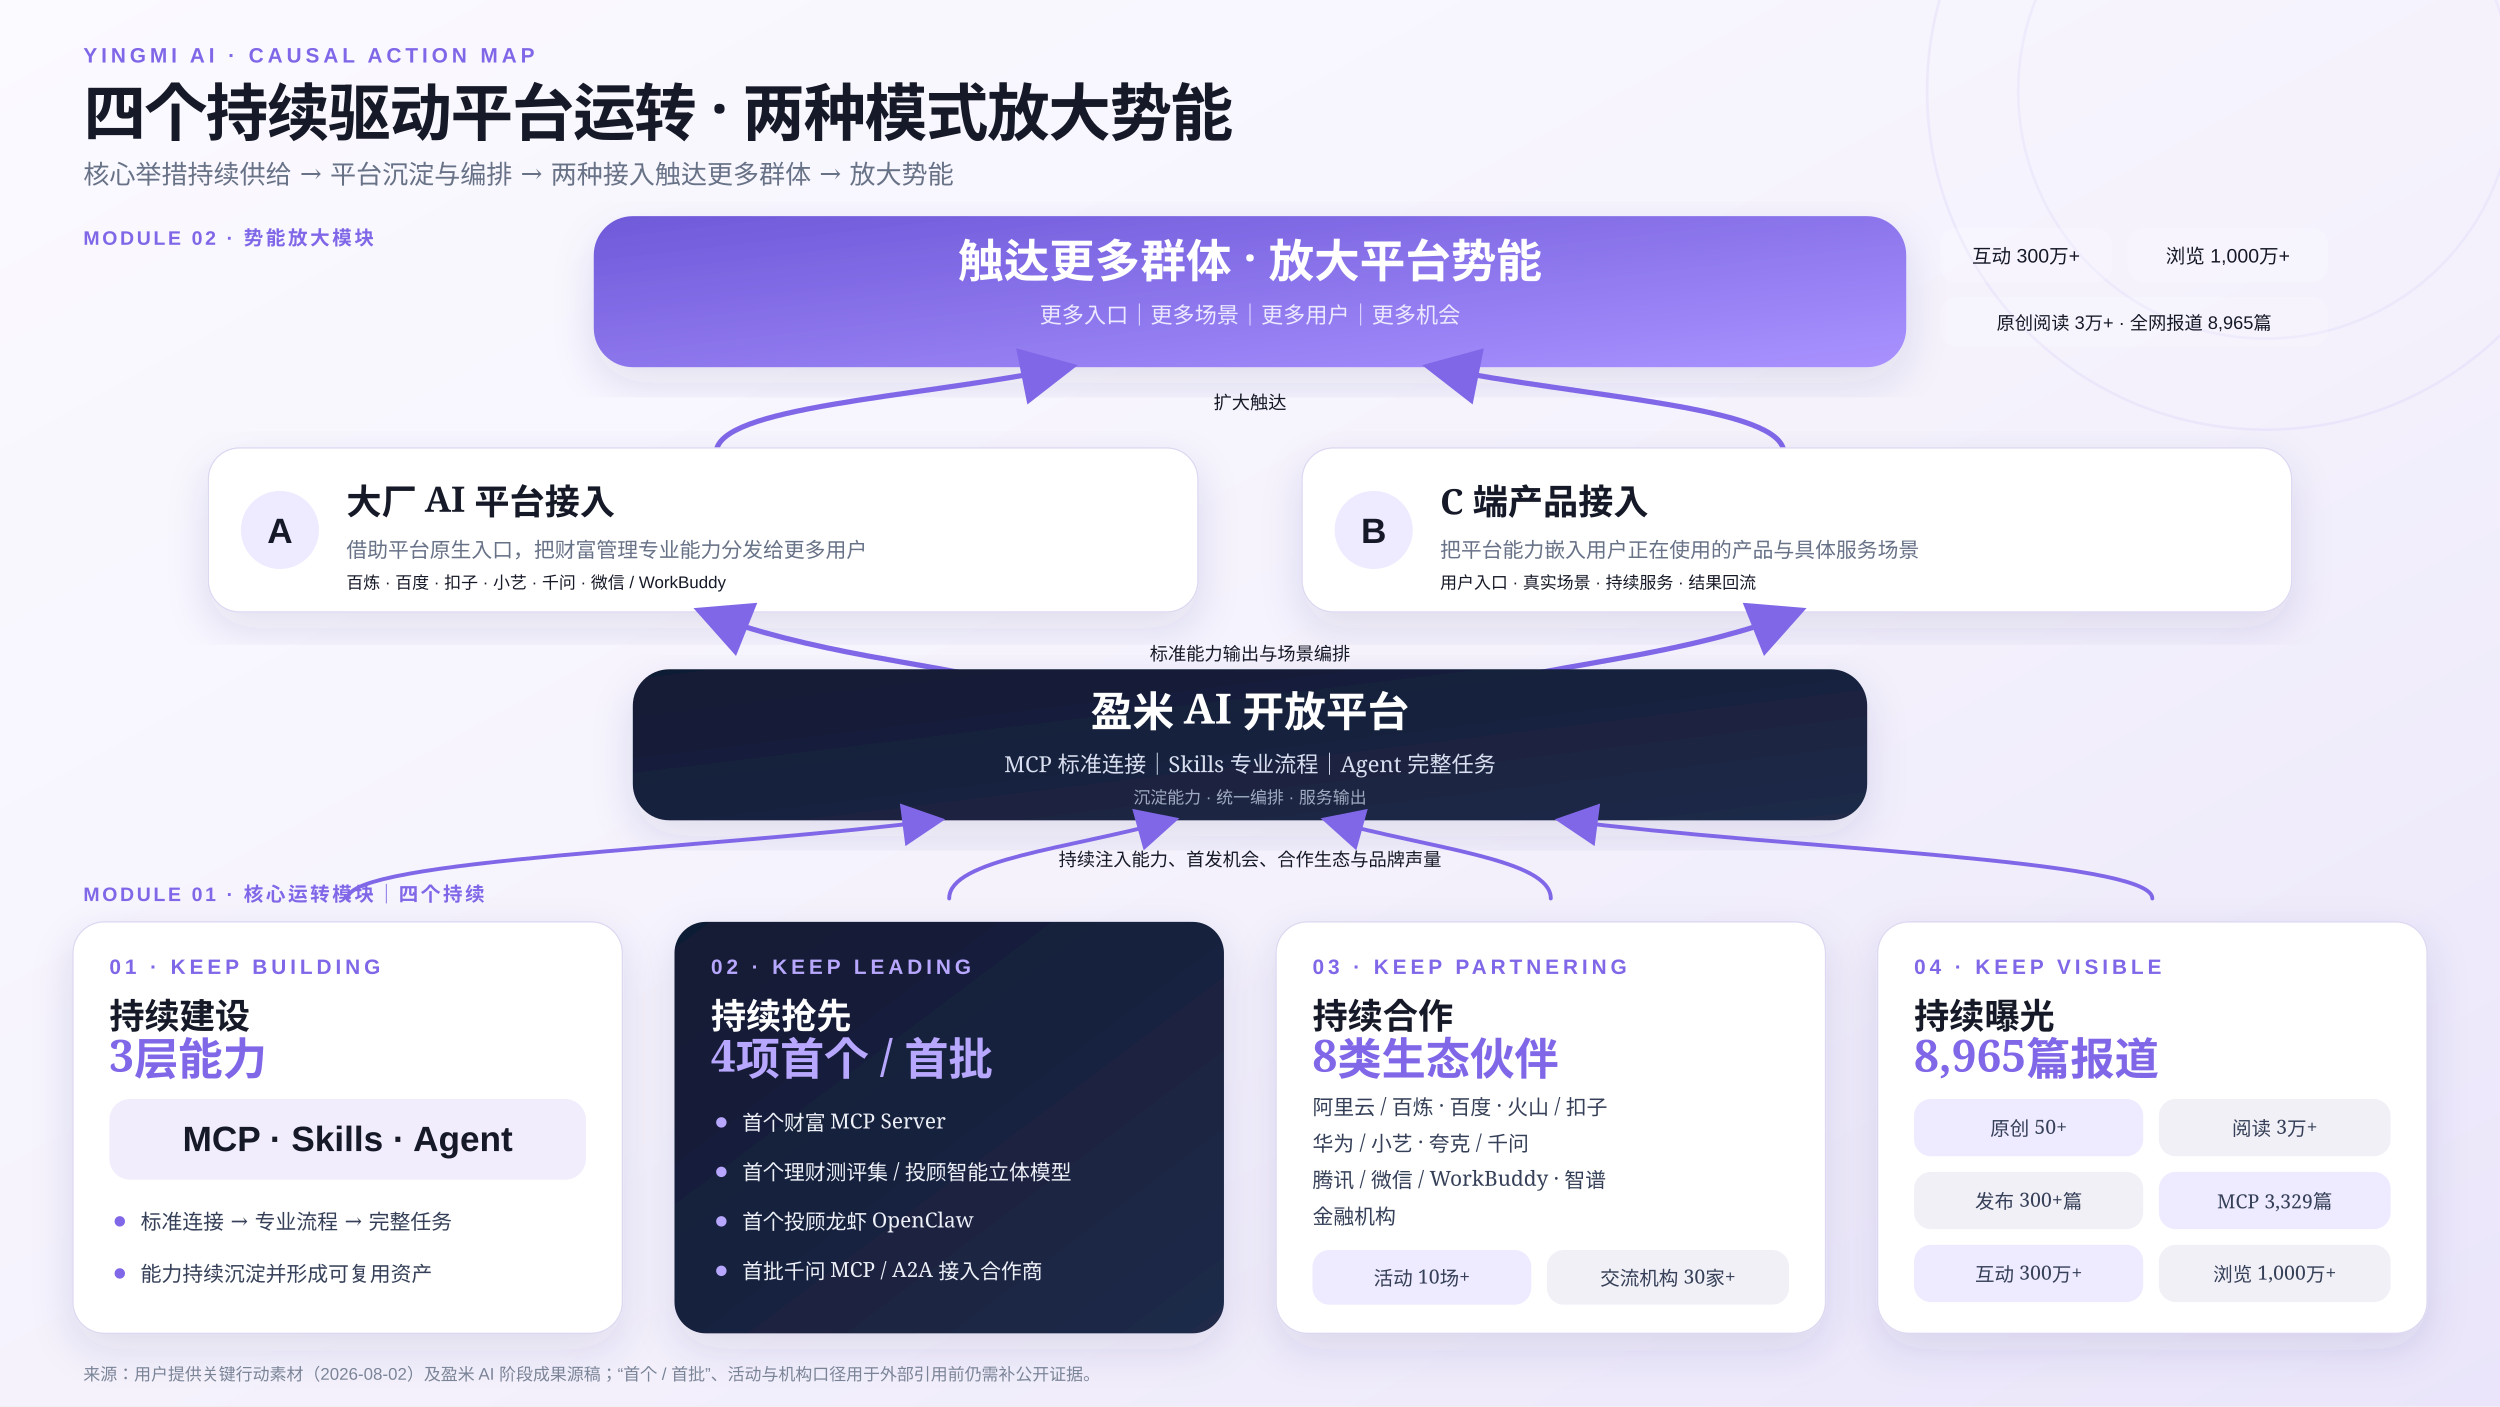
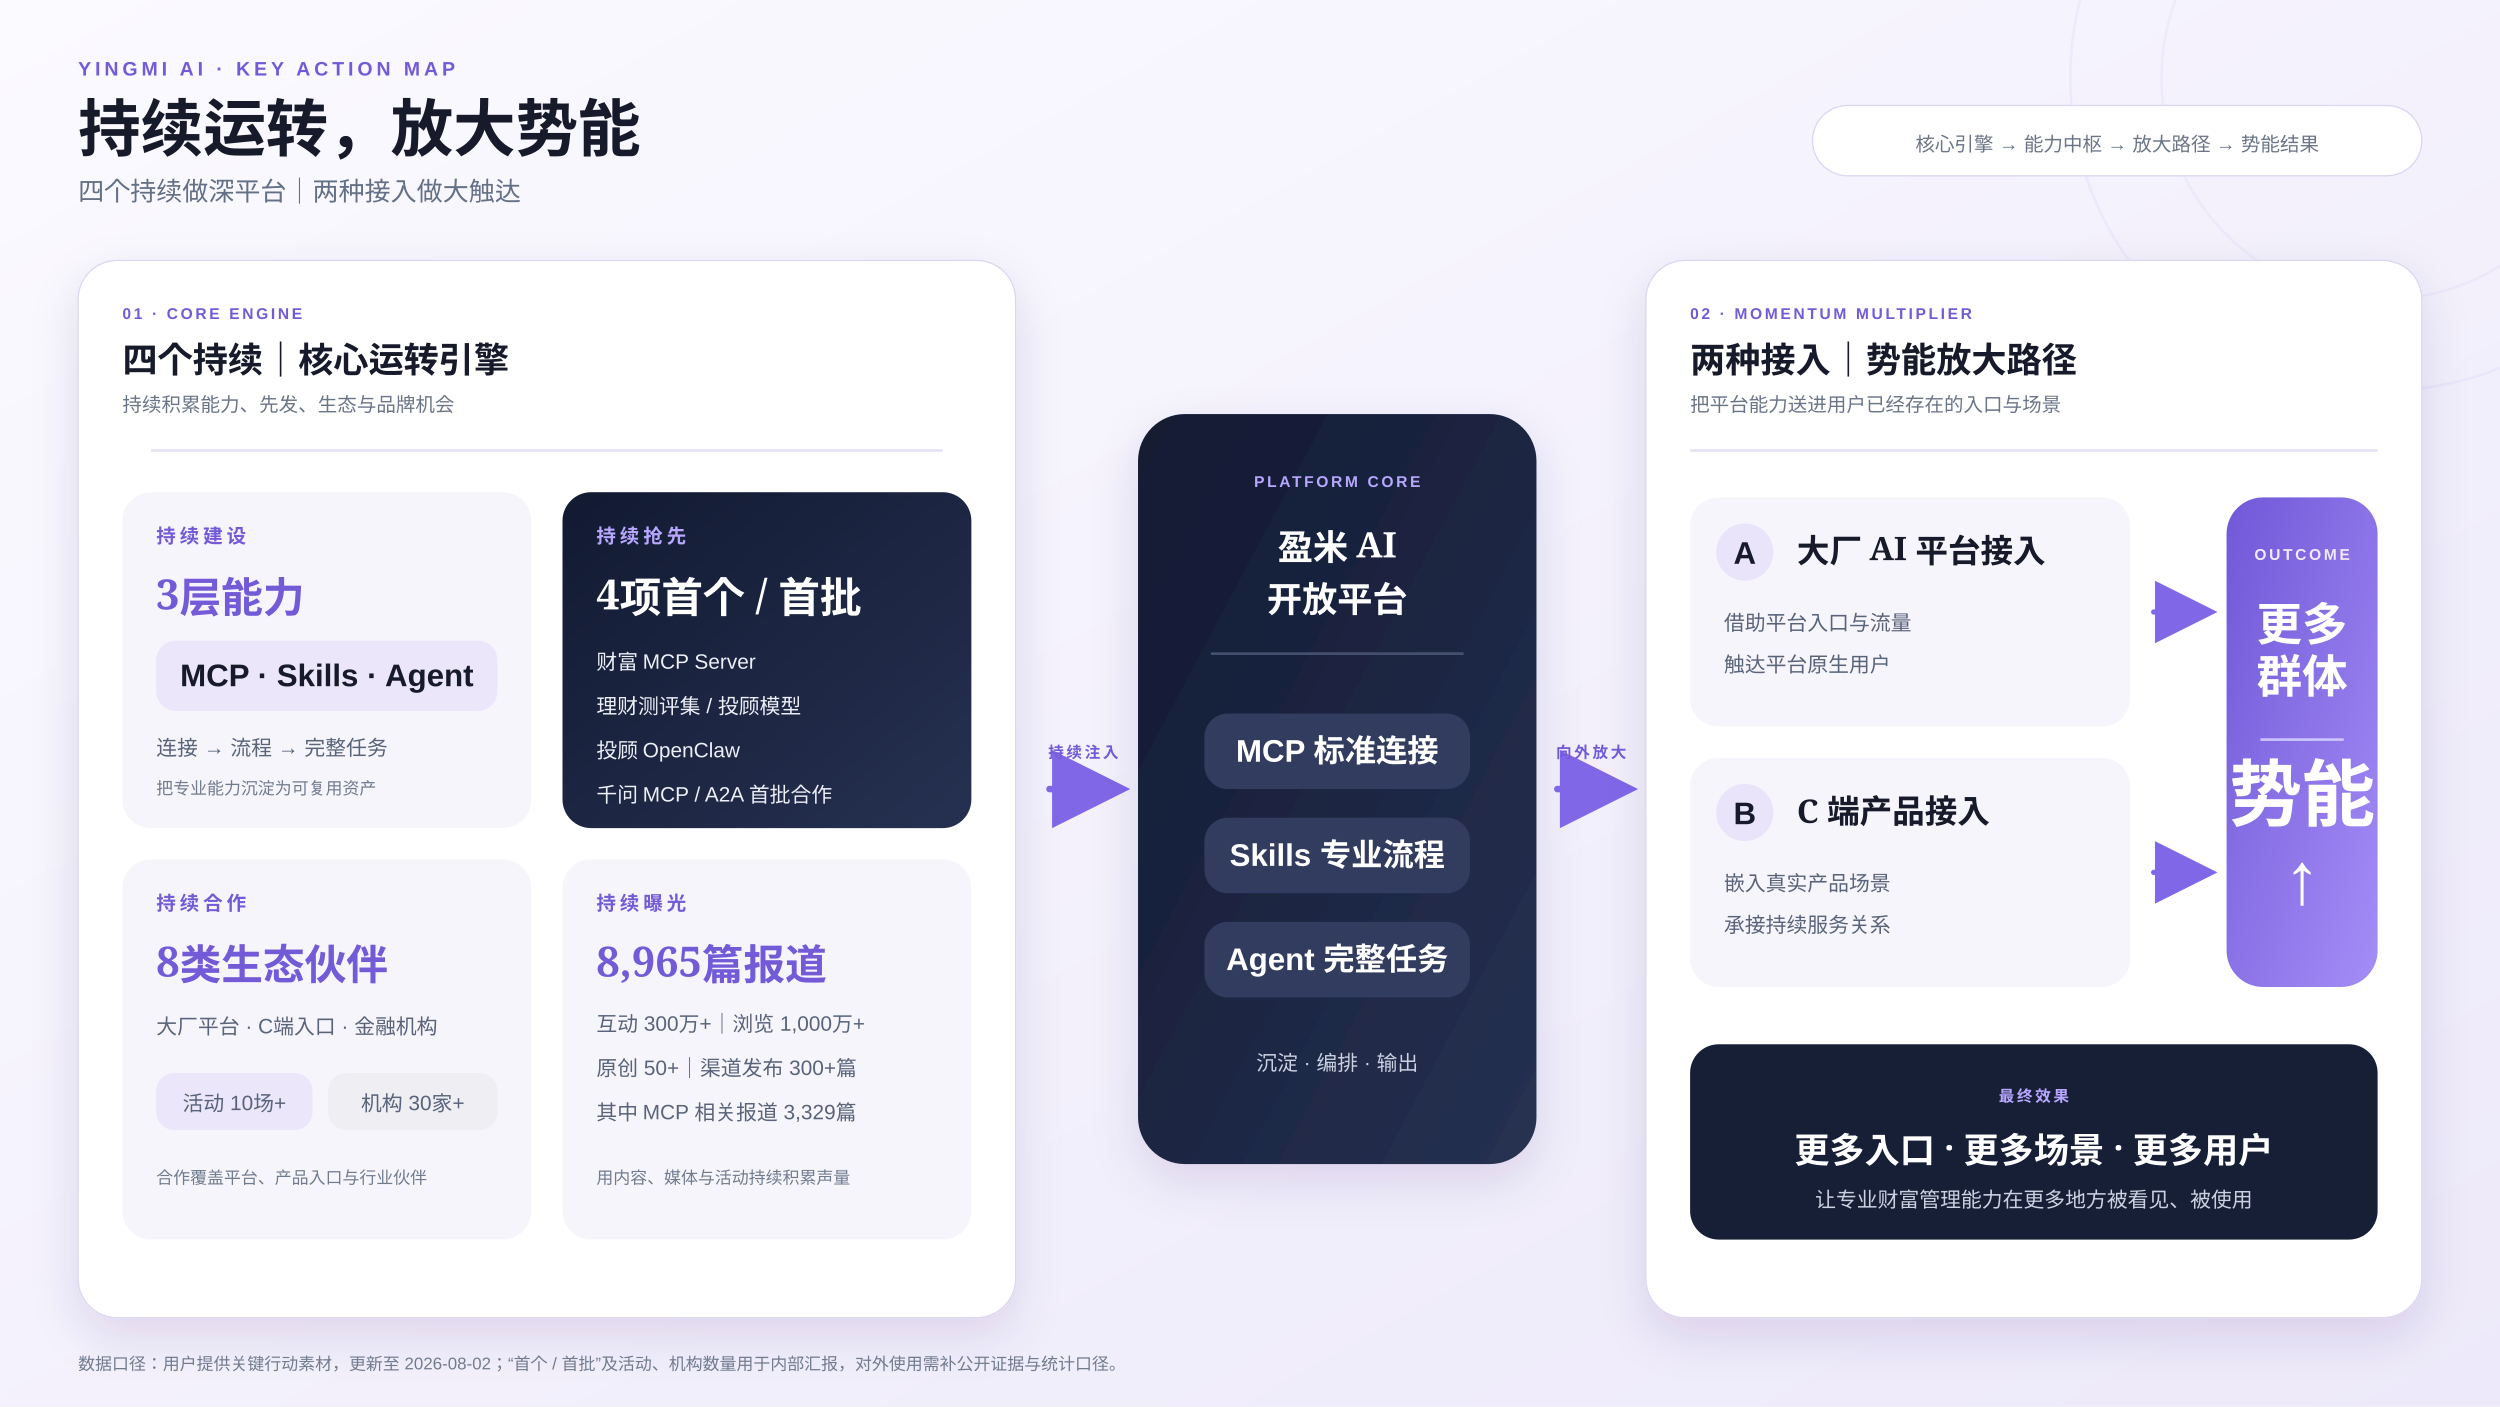
<svg xmlns="http://www.w3.org/2000/svg" width="1920" height="1080" viewBox="0 0 1920 1080" role="img" aria-labelledby="title desc">
  <defs>
    <linearGradient id="bg" x1="0" y1="0" x2="1" y2="1">
-       <stop offset="0" stop-color="#fbfaff" />
-       <stop offset="0.58" stop-color="#f4f1fc" />
-       <stop offset="1" stop-color="#eae5fa" />
+       <stop stop-color="#fbfaff" />
+       <stop offset="1" stop-color="#ede9fa" />
    </linearGradient>
    <linearGradient id="violet" x1="0" y1="0" x2="1" y2="1">
-       <stop offset="0" stop-color="#6f59d9" />
-       <stop offset="1" stop-color="#a992ff" />
+       <stop stop-color="#7058d8" />
+       <stop offset="1" stop-color="#a58df7" />
    </linearGradient>
    <linearGradient id="navy" x1="0" y1="0" x2="1" y2="1">
-       <stop offset="0" stop-color="#111a33" />
-       <stop offset="1" stop-color="#202a49" />
+       <stop stop-color="#121a32" />
+       <stop offset="1" stop-color="#263151" />
    </linearGradient>
    <filter id="shadow" x="-20%" y="-20%" width="140%" height="140%">
-       <feDropShadow dx="0" dy="12" stdDeviation="16" flood-color="#3b2a75" flood-opacity="0.12" />
+       <feDropShadow dx="0" dy="14" stdDeviation="18" flood-color="#342568" flood-opacity=".12" />
    </filter>
-     <marker id="arrow" markerWidth="11" markerHeight="11" refX="9" refY="5.5" orient="auto">
-       <path d="M0,0 L11,5.5 L0,11 Z" fill="#8067e8" />
+     <marker id="arrow" markerWidth="12" markerHeight="12" refX="10" refY="6" orient="auto">
+       <path d="M0 0L12 6L0 12Z" fill="#8067e8" />
    </marker>
    <style>
-       text{font-family:"Songti SC","Noto Serif SC",STSong,SimSun,serif;fill:#161927}
-       .sans{font-family:"PingFang SC","Microsoft YaHei",Arial,sans-serif}
-       .eyebrow{font-size:16px;font-weight:700;letter-spacing:3px;fill:#8067e8}
-       .title{font-size:48px;font-weight:700;letter-spacing:-1px}
-       .subtitle{font-size:20px;fill:#687287}
-       .module{font-size:15px;font-weight:700;letter-spacing:2px;fill:#8067e8}
-       .outcome{font-size:35px;font-weight:700;fill:#ffffff}
-       .outcome-sub{font-size:17px;fill:#ede9ff}
-       .mode-title{font-size:27px;font-weight:700}
-       .mode-body{font-size:16px;fill:#687287}
-       .platform-title{font-size:32px;font-weight:700;fill:#ffffff}
-       .platform-sub{font-size:17px;fill:#d9dff0}
-       .card-title{font-size:27px;font-weight:700}
-       .card-sub{font-size:15px;fill:#687287}
-       .metric{font-size:34px;font-weight:700;fill:#8067e8}
-       .metric-light{font-size:34px;font-weight:700;fill:#b8a7ff}
-       .bullet{font-size:16px;fill:#354058}
-       .bullet-light{font-size:16px;fill:#eef0f8}
-       .chip{font-size:15px;fill:#354058}
-       .chip-light{font-size:15px;fill:#eef0f8}
-       .note{font-size:13px;fill:#7a8497}
+       text{font-family:"PingFang SC","Microsoft YaHei",Arial,sans-serif;fill:#171a2a}.serif{font-family:"Songti SC","Noto Serif SC",STSong,SimSun,serif}.eyebrow{font-size:15px;font-weight:750;letter-spacing:3px;fill:#735bd8}.headline{font-size:48px;font-weight:750}.subhead{font-size:20px;fill:#647086}.group-title{font-size:27px;font-weight:750}.group-note{font-size:15px;fill:#6b7588}.card-title{font-size:24px;font-weight:750}.metric{font-size:32px;font-weight:750;fill:#735bd8}.body{font-size:16px;fill:#59647a}.tiny{font-size:13px;fill:#707b8e}.white{fill:#fff}.pale{fill:#e6e9f4}.mode-title{font-size:25px;font-weight:750}.result-main{font-size:35px;font-weight:750;fill:#fff}.result-number{font-size:56px;font-weight:800;fill:#fff}.stage{font-size:12px;font-weight:800;letter-spacing:2px;fill:#735bd8}
    </style>
  </defs>
  <rect width="1920" height="1080" fill="url(#bg)" />
-   <circle cx="1740" cy="70" r="260" fill="none" stroke="#8067e8" stroke-opacity="0.08" stroke-width="2" />
-   <circle cx="1740" cy="70" r="190" fill="none" stroke="#8067e8" stroke-opacity="0.07" stroke-width="2" />
-   <text x="64" y="48" class="eyebrow sans">YINGMI AI · CAUSAL ACTION MAP</text>
-   <text x="64" y="104" class="title">四个持续驱动平台运转 · 两种模式放大势能</text>
-   <text x="64" y="141" class="subtitle">核心举措持续供给 → 平台沉淀与编排 → 两种接入触达更多群体 → 放大势能</text>
-   <text x="64" y="188" class="module sans">MODULE 02 · 势能放大模块</text>
-   <rect x="456" y="166" width="1008" height="116" rx="30" fill="url(#violet)" filter="url(#shadow)" />
-   <text x="960" y="213" class="outcome" text-anchor="middle">触达更多群体 · 放大平台势能</text>
-   <text x="960" y="248" class="outcome-sub" text-anchor="middle">更多入口｜更多场景｜更多用户｜更多机会</text>
-   <rect x="1490" y="175" width="132" height="42" rx="13" fill="#ffffff" fill-opacity="0.18" />
-   <text x="1556" y="202" class="sans" font-size="15" fill="#ffffff" text-anchor="middle">互动 300万+</text>
-   <rect x="1634" y="175" width="154" height="42" rx="13" fill="#ffffff" fill-opacity="0.18" />
-   <text x="1711" y="202" class="sans" font-size="15" fill="#ffffff" text-anchor="middle">浏览 1,000万+</text>
-   <rect x="1490" y="228" width="298" height="38" rx="13" fill="#ffffff" fill-opacity="0.14" />
-   <text x="1639" y="253" class="sans" font-size="14" fill="#ffffff" text-anchor="middle">原创阅读 3万+ · 全网报道 8,965篇</text>
-   <path d="M550 348 C550 312 700 306 820 282" fill="none" stroke="#8067e8" stroke-width="4" stroke-linecap="round" marker-end="url(#arrow)" />
-   <path d="M1370 348 C1370 312 1220 306 1100 282" fill="none" stroke="#8067e8" stroke-width="4" stroke-linecap="round" marker-end="url(#arrow)" />
-   <text x="960" y="314" class="sans" font-size="14" fill="#8067e8" text-anchor="middle">扩大触达</text>
-   <rect x="160" y="344" width="760" height="126" rx="24" fill="#ffffff" stroke="#ddd7f1" filter="url(#shadow)" />
-   <circle cx="215" cy="407" r="30" fill="#eeeaff" />
-   <text x="215" y="417" class="sans" font-size="27" font-weight="700" fill="#8067e8" text-anchor="middle">A</text>
-   <text x="266" y="395" class="mode-title">大厂 AI 平台接入</text>
-   <text x="266" y="428" class="mode-body">借助平台原生入口，把财富管理专业能力分发给更多用户</text>
-   <text x="266" y="452" class="sans" font-size="13" fill="#8067e8">百炼 · 百度 · 扣子 · 小艺 · 千问 · 微信 / WorkBuddy</text>
-   <rect x="1000" y="344" width="760" height="126" rx="24" fill="#ffffff" stroke="#ddd7f1" filter="url(#shadow)" />
-   <circle cx="1055" cy="407" r="30" fill="#eeeaff" />
-   <text x="1055" y="417" class="sans" font-size="27" font-weight="700" fill="#8067e8" text-anchor="middle">B</text>
-   <text x="1106" y="395" class="mode-title">C 端产品接入</text>
-   <text x="1106" y="428" class="mode-body">把平台能力嵌入用户正在使用的产品与具体服务场景</text>
-   <text x="1106" y="452" class="sans" font-size="13" fill="#8067e8">用户入口 · 真实场景 · 持续服务 · 结果回流</text>
-   <path d="M760 522 C720 510 620 502 540 470" fill="none" stroke="#8067e8" stroke-width="4" stroke-linecap="round" marker-end="url(#arrow)" />
-   <path d="M1160 522 C1200 510 1300 502 1380 470" fill="none" stroke="#8067e8" stroke-width="4" stroke-linecap="round" marker-end="url(#arrow)" />
-   <text x="960" y="507" class="sans" font-size="14" fill="#8067e8" text-anchor="middle">标准能力输出与场景编排</text>
-   <rect x="486" y="514" width="948" height="116" rx="28" fill="url(#navy)" filter="url(#shadow)" />
-   <text x="960" y="558" class="platform-title" text-anchor="middle">盈米 AI 开放平台</text>
-   <text x="960" y="593" class="platform-sub" text-anchor="middle">MCP 标准连接｜Skills 专业流程｜Agent 完整任务</text>
-   <text x="960" y="617" class="sans" font-size="13" style="fill:#9fabc1" text-anchor="middle">沉淀能力 · 统一编排 · 服务输出</text>
-   <path d="M267 690 C267 660 550 652 720 630" fill="none" stroke="#8067e8" stroke-width="3" stroke-linecap="round" marker-end="url(#arrow)" />
-   <path d="M729 690 C729 660 820 652 900 630" fill="none" stroke="#8067e8" stroke-width="3" stroke-linecap="round" marker-end="url(#arrow)" />
-   <path d="M1191 690 C1191 660 1100 652 1020 630" fill="none" stroke="#8067e8" stroke-width="3" stroke-linecap="round" marker-end="url(#arrow)" />
-   <path d="M1653 690 C1653 660 1370 652 1200 630" fill="none" stroke="#8067e8" stroke-width="3" stroke-linecap="round" marker-end="url(#arrow)" />
-   <text x="960" y="665" class="sans" font-size="14" fill="#8067e8" text-anchor="middle">持续注入能力、首发机会、合作生态与品牌声量</text>
-   <text x="64" y="692" class="module sans">MODULE 01 · 核心运转模块｜四个持续</text>
-   <rect x="56" y="708" width="422" height="316" rx="24" fill="#ffffff" stroke="#ddd7f1" filter="url(#shadow)" />
-   <text x="84" y="748" class="eyebrow sans">01 · KEEP BUILDING</text>
-   <text x="84" y="790" class="card-title">持续建设</text>
-   <text x="84" y="823" class="metric">3层能力</text>
-   <rect x="84" y="844" width="366" height="62" rx="16" fill="#f1edfc" />
-   <text x="267" y="884" class="sans" font-size="27" font-weight="700" fill="#8067e8" text-anchor="middle">MCP · Skills · Agent</text>
-   <circle cx="92" cy="938" r="4" fill="#8067e8" />
-   <text x="108" y="944" class="bullet">标准连接 → 专业流程 → 完整任务</text>
-   <circle cx="92" cy="978" r="4" fill="#8067e8" />
-   <text x="108" y="984" class="bullet">能力持续沉淀并形成可复用资产</text>
-   <rect x="518" y="708" width="422" height="316" rx="24" fill="url(#navy)" filter="url(#shadow)" />
-   <text x="546" y="748" class="sans" font-size="16" font-weight="700" letter-spacing="3" style="fill:#b8a7ff">02 · KEEP LEADING</text>
-   <text x="546" y="790" class="sans" font-size="27" font-weight="700" style="fill:#ffffff">持续抢先</text>
-   <text x="546" y="823" class="metric-light">4项首个 / 首批</text>
-   <circle cx="554" cy="862" r="4" fill="#b8a7ff" />
-   <text x="570" y="868" class="bullet-light">首个财富 MCP Server</text>
-   <circle cx="554" cy="900" r="4" fill="#b8a7ff" />
-   <text x="570" y="906" class="bullet-light">首个理财测评集 / 投顾智能立体模型</text>
-   <circle cx="554" cy="938" r="4" fill="#b8a7ff" />
-   <text x="570" y="944" class="bullet-light">首个投顾龙虾 OpenClaw</text>
-   <circle cx="554" cy="976" r="4" fill="#b8a7ff" />
-   <text x="570" y="982" class="bullet-light">首批千问 MCP / A2A 接入合作商</text>
-   <rect x="980" y="708" width="422" height="316" rx="24" fill="#ffffff" stroke="#ddd7f1" filter="url(#shadow)" />
-   <text x="1008" y="748" class="eyebrow sans">03 · KEEP PARTNERING</text>
-   <text x="1008" y="790" class="card-title">持续合作</text>
-   <text x="1008" y="823" class="metric">8类生态伙伴</text>
-   <text x="1008" y="856" class="bullet">阿里云 / 百炼 · 百度 · 火山 / 扣子</text>
-   <text x="1008" y="884" class="bullet">华为 / 小艺 · 夸克 / 千问</text>
-   <text x="1008" y="912" class="bullet">腾讯 / 微信 / WorkBuddy · 智谱</text>
-   <text x="1008" y="940" class="bullet">金融机构</text>
-   <rect x="1008" y="960" width="168" height="42" rx="13" fill="#eeeaff" />
-   <text x="1092" y="987" class="chip" text-anchor="middle">活动 10场+</text>
-   <rect x="1188" y="960" width="186" height="42" rx="13" fill="#f2f0f7" />
-   <text x="1281" y="987" class="chip" text-anchor="middle">交流机构 30家+</text>
-   <rect x="1442" y="708" width="422" height="316" rx="24" fill="#ffffff" stroke="#ddd7f1" filter="url(#shadow)" />
-   <text x="1470" y="748" class="eyebrow sans">04 · KEEP VISIBLE</text>
-   <text x="1470" y="790" class="card-title">持续曝光</text>
-   <text x="1470" y="823" class="metric">8,965篇报道</text>
-   <rect x="1470" y="844" width="176" height="44" rx="13" fill="#eeeaff" />
-   <text x="1558" y="872" class="chip" text-anchor="middle">原创 50+</text>
-   <rect x="1658" y="844" width="178" height="44" rx="13" fill="#f2f0f7" />
-   <text x="1747" y="872" class="chip" text-anchor="middle">阅读 3万+</text>
-   <rect x="1470" y="900" width="176" height="44" rx="13" fill="#f2f0f7" />
-   <text x="1558" y="928" class="chip" text-anchor="middle">发布 300+篇</text>
-   <rect x="1658" y="900" width="178" height="44" rx="13" fill="#eeeaff" />
-   <text x="1747" y="928" class="chip" text-anchor="middle">MCP 3,329篇</text>
-   <rect x="1470" y="956" width="176" height="44" rx="13" fill="#eeeaff" />
-   <text x="1558" y="984" class="chip" text-anchor="middle">互动 300万+</text>
-   <rect x="1658" y="956" width="178" height="44" rx="13" fill="#f2f0f7" />
-   <text x="1747" y="984" class="chip" text-anchor="middle">浏览 1,000万+</text>
-   <text x="64" y="1060" class="note sans">来源：用户提供关键行动素材（2026-08-02）及盈米 AI 阶段成果源稿；“首个 / 首批”、活动与机构口径用于外部引用前仍需补公开证据。</text>
+   <circle cx="1830" cy="60" r="240" fill="none" stroke="#8067e8" stroke-opacity=".07" stroke-width="2" />
+   <circle cx="1830" cy="60" r="170" fill="none" stroke="#8067e8" stroke-opacity=".06" stroke-width="2" />
+   <text x="60" y="58" class="eyebrow">YINGMI AI · KEY ACTION MAP</text>
+   <text x="60" y="116" class="headline serif">持续运转，放大势能</text>
+   <text x="60" y="154" class="subhead">四个持续做深平台｜两种接入做大触达</text>
+   <rect x="1392" y="81" width="468" height="54" rx="27" fill="#fff" stroke="#dcd5f2" />
+   <text x="1626" y="116" class="group-note" text-anchor="middle">核心引擎 → 能力中枢 → 放大路径 → 势能结果</text>
+   <rect x="60" y="200" width="720" height="812" rx="30" fill="#fff" stroke="#dbd5ef" filter="url(#shadow)" />
+   <text x="94" y="245" class="stage">01 · CORE ENGINE</text>
+   <text x="94" y="286" class="group-title serif">四个持续｜核心运转引擎</text>
+   <text x="94" y="316" class="group-note">持续积累能力、先发、生态与品牌机会</text>
+   <path d="M116 346H724" stroke="#e6e1f4" stroke-width="2" />
+   <rect x="94" y="378" width="314" height="258" rx="22" fill="#f7f5fc" />
+   <text x="120" y="417" class="eyebrow">持续建设</text>
+   <text x="120" y="468" class="metric serif">3层能力</text>
+   <rect x="120" y="492" width="262" height="54" rx="15" fill="#ebe6fa" />
+   <text x="251" y="527" class="card-title" text-anchor="middle">MCP · Skills · Agent</text>
+   <text x="120" y="580" class="body">连接 → 流程 → 完整任务</text>
+   <text x="120" y="610" class="tiny">把专业能力沉淀为可复用资产</text>
+   <rect x="432" y="378" width="314" height="258" rx="22" fill="url(#navy)" />
+   <text x="458" y="417" class="eyebrow" style="fill:#b8a7ff">持续抢先</text>
+   <text x="458" y="468" class="metric serif" style="fill:#fff">4项首个 / 首批</text>
+   <text x="458" y="514" class="body" style="fill:#eef0f8">财富 MCP Server</text>
+   <text x="458" y="548" class="body" style="fill:#eef0f8">理财测评集 / 投顾模型</text>
+   <text x="458" y="582" class="body" style="fill:#eef0f8">投顾 OpenClaw</text>
+   <text x="458" y="616" class="body" style="fill:#eef0f8">千问 MCP / A2A 首批合作</text>
+   <rect x="94" y="660" width="314" height="292" rx="22" fill="#f7f5fc" />
+   <text x="120" y="699" class="eyebrow">持续合作</text>
+   <text x="120" y="750" class="metric serif">8类生态伙伴</text>
+   <text x="120" y="794" class="body">大厂平台 · C端入口 · 金融机构</text>
+   <rect x="120" y="824" width="120" height="44" rx="14" fill="#ebe6fa" />
+   <text x="180" y="853" class="body" text-anchor="middle">活动 10场+</text>
+   <rect x="252" y="824" width="130" height="44" rx="14" fill="#eeeef3" />
+   <text x="317" y="853" class="body" text-anchor="middle">机构 30家+</text>
+   <text x="120" y="909" class="tiny">合作覆盖平台、产品入口与行业伙伴</text>
+   <rect x="432" y="660" width="314" height="292" rx="22" fill="#f7f5fc" />
+   <text x="458" y="699" class="eyebrow">持续曝光</text>
+   <text x="458" y="750" class="metric serif">8,965篇报道</text>
+   <text x="458" y="792" class="body">互动 300万+｜浏览 1,000万+</text>
+   <text x="458" y="826" class="body">原创 50+｜渠道发布 300+篇</text>
+   <text x="458" y="860" class="body">其中 MCP 相关报道 3,329篇</text>
+   <text x="458" y="909" class="tiny">用内容、媒体与活动持续积累声量</text>
+   <path d="M806 606H858" stroke="#8067e8" stroke-width="5" stroke-linecap="round" marker-end="url(#arrow)" />
+   <text x="832" y="582" class="stage" text-anchor="middle">持续注入</text>
+   <rect x="874" y="318" width="306" height="576" rx="36" fill="url(#navy)" filter="url(#shadow)" />
+   <text x="1027" y="374" class="stage" text-anchor="middle" style="fill:#b8a7ff">PLATFORM CORE</text>
+   <text x="1027" y="430" class="group-title serif white" text-anchor="middle">盈米 AI</text>
+   <text x="1027" y="470" class="group-title serif white" text-anchor="middle">开放平台</text>
+   <path d="M930 502H1124" stroke="#465171" stroke-width="2" />
+   <rect x="925" y="548" width="204" height="58" rx="18" fill="#313c5e" />
+   <text x="1027" y="585" class="card-title white" text-anchor="middle">MCP 标准连接</text>
+   <rect x="925" y="628" width="204" height="58" rx="18" fill="#313c5e" />
+   <text x="1027" y="665" class="card-title white" text-anchor="middle">Skills 专业流程</text>
+   <rect x="925" y="708" width="204" height="58" rx="18" fill="#313c5e" />
+   <text x="1027" y="745" class="card-title white" text-anchor="middle">Agent 完整任务</text>
+   <text x="1027" y="822" class="body" text-anchor="middle" style="fill:#cbd1e1">沉淀 · 编排 · 输出</text>
+   <path d="M1196 606H1248" stroke="#8067e8" stroke-width="5" stroke-linecap="round" marker-end="url(#arrow)" />
+   <text x="1222" y="582" class="stage" text-anchor="middle">向外放大</text>
+   <rect x="1264" y="200" width="596" height="812" rx="30" fill="#fff" stroke="#dbd5ef" filter="url(#shadow)" />
+   <text x="1298" y="245" class="stage">02 · MOMENTUM MULTIPLIER</text>
+   <text x="1298" y="286" class="group-title serif">两种接入｜势能放大路径</text>
+   <text x="1298" y="316" class="group-note">把平台能力送进用户已经存在的入口与场景</text>
+   <path d="M1298 346H1826" stroke="#e6e1f4" stroke-width="2" />
+   <rect x="1298" y="382" width="338" height="176" rx="22" fill="#f7f5fc" />
+   <circle cx="1340" cy="424" r="22" fill="#e9e4fa" />
+   <text x="1340" y="433" class="card-title" text-anchor="middle">A</text>
+   <text x="1380" y="432" class="mode-title serif">大厂 AI 平台接入</text>
+   <text x="1324" y="484" class="body">借助平台入口与流量</text>
+   <text x="1324" y="516" class="body">触达平台原生用户</text>
+   <rect x="1298" y="582" width="338" height="176" rx="22" fill="#f7f5fc" />
+   <circle cx="1340" cy="624" r="22" fill="#e9e4fa" />
+   <text x="1340" y="633" class="card-title" text-anchor="middle">B</text>
+   <text x="1380" y="632" class="mode-title serif">C 端产品接入</text>
+   <text x="1324" y="684" class="body">嵌入真实产品场景</text>
+   <text x="1324" y="716" class="body">承接持续服务关系</text>
+   <path d="M1654 470H1695" stroke="#8067e8" stroke-width="4" stroke-linecap="round" marker-end="url(#arrow)" />
+   <path d="M1654 670H1695" stroke="#8067e8" stroke-width="4" stroke-linecap="round" marker-end="url(#arrow)" />
+   <rect x="1710" y="382" width="116" height="376" rx="28" fill="url(#violet)" />
+   <text x="1768" y="430" class="stage" text-anchor="middle" style="fill:#eeeaff">OUTCOME</text>
+   <text x="1768" y="492" class="result-main serif" text-anchor="middle">更多</text>
+   <text x="1768" y="532" class="result-main serif" text-anchor="middle">群体</text>
+   <path d="M1736 568H1800" stroke="#cfc5ff" stroke-width="2" />
+   <text x="1768" y="630" class="result-number serif" text-anchor="middle">势能</text>
+   <text x="1768" y="694" class="result-number" text-anchor="middle">↑</text>
+   <rect x="1298" y="802" width="528" height="150" rx="22" fill="#171f37" />
+   <text x="1562" y="846" class="stage" text-anchor="middle" style="fill:#b8a7ff">最终效果</text>
+   <text x="1562" y="893" class="group-title serif white" text-anchor="middle">更多入口 · 更多场景 · 更多用户</text>
+   <text x="1562" y="927" class="body" text-anchor="middle" style="fill:#cbd1e1">让专业财富管理能力在更多地方被看见、被使用</text>
+   <text x="60" y="1052" class="tiny">数据口径：用户提供关键行动素材，更新至 2026-08-02；“首个 / 首批”及活动、机构数量用于内部汇报，对外使用需补公开证据与统计口径。</text>
</svg>
